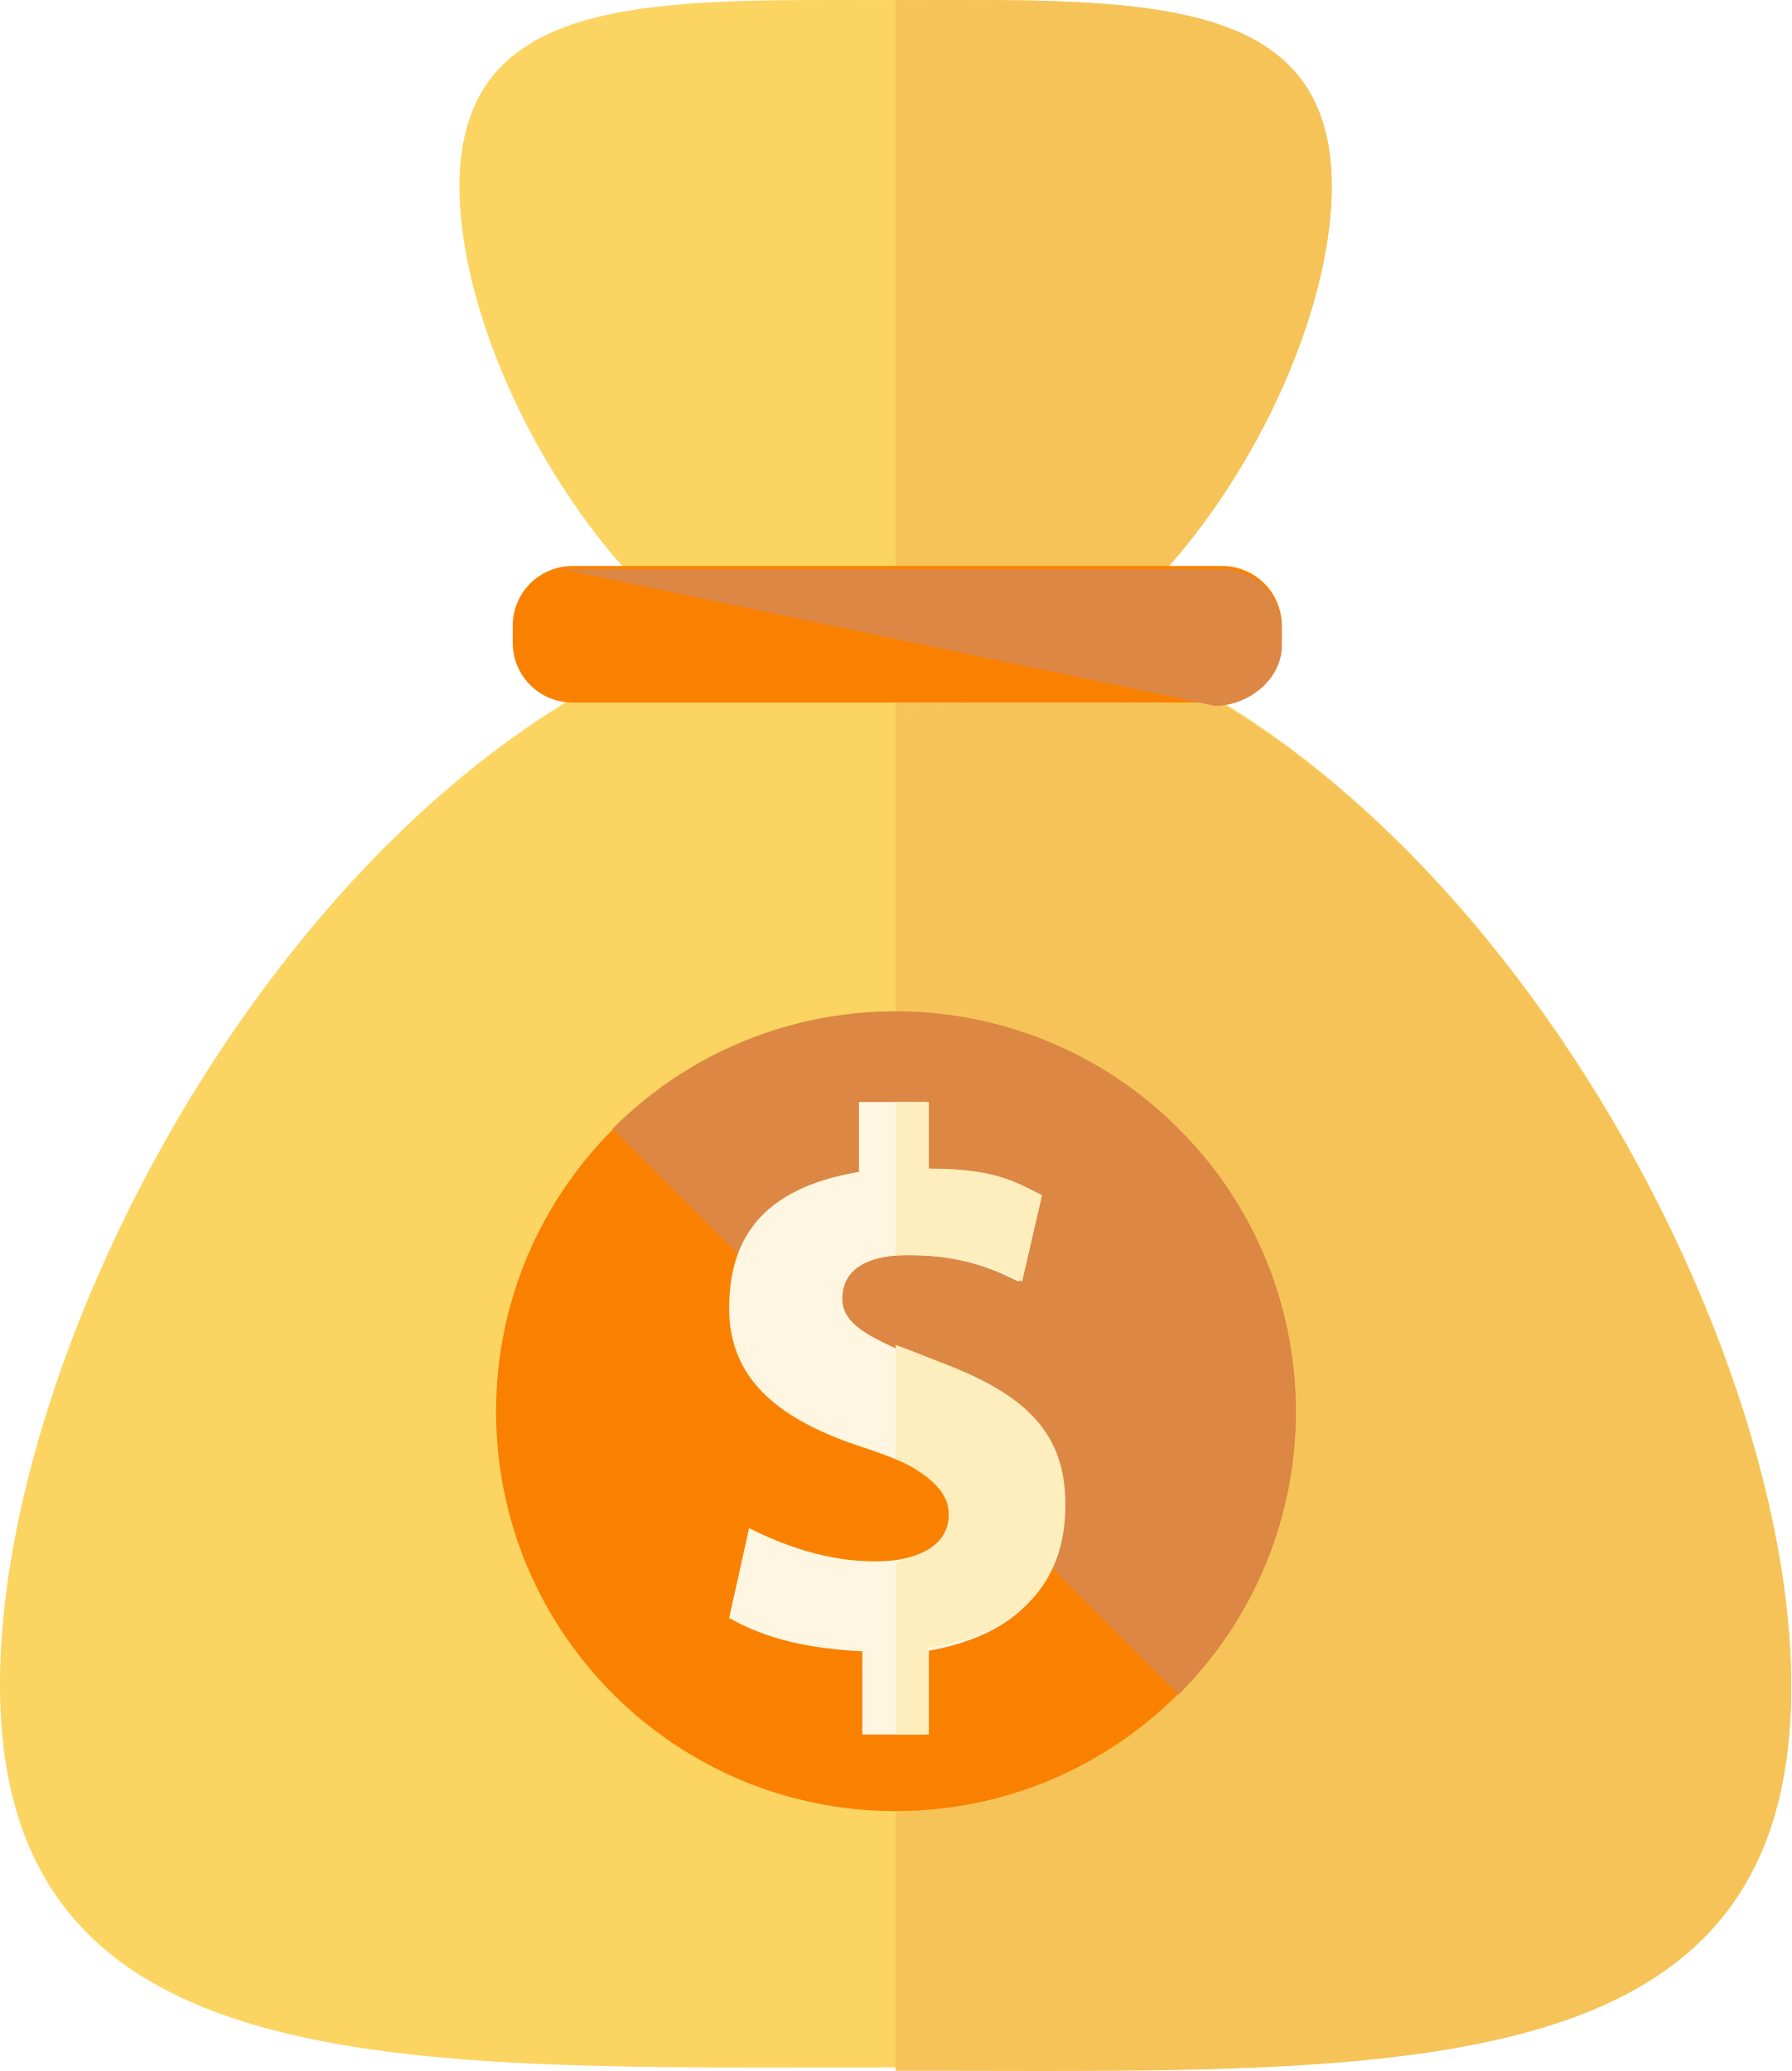
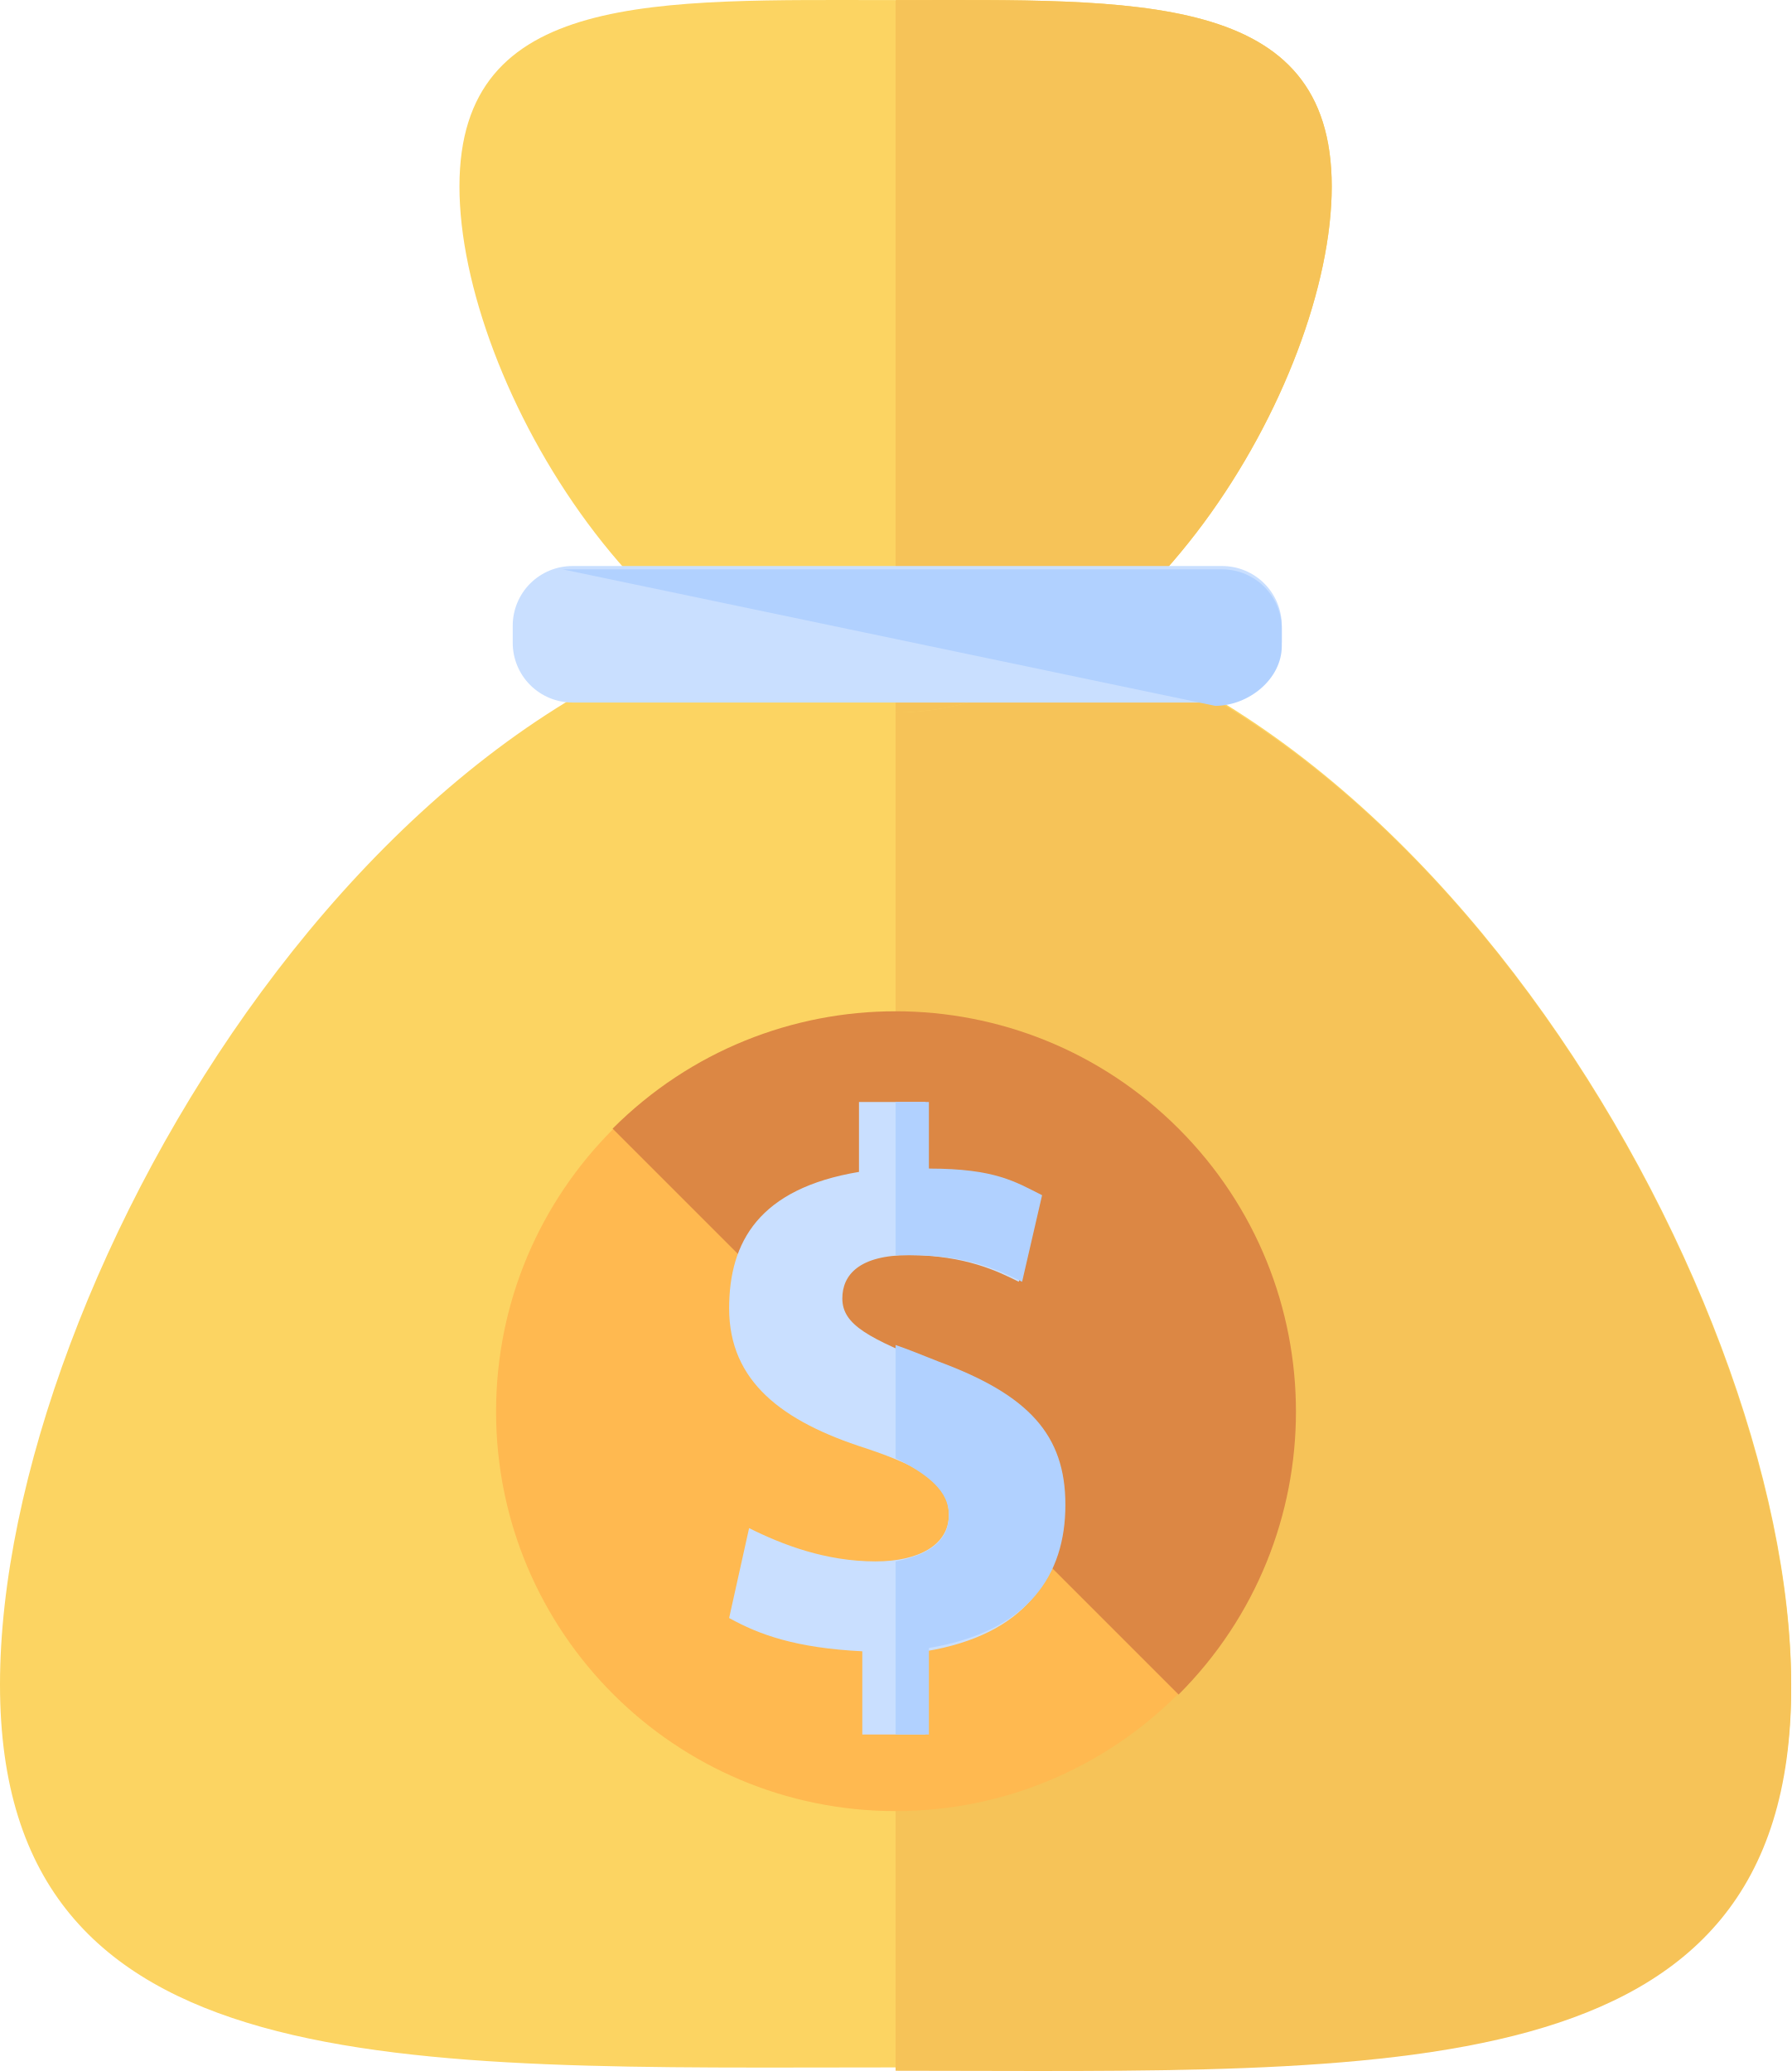
<svg xmlns="http://www.w3.org/2000/svg" viewBox="0 0 1319.283 1525.52">
  <defs>
    <style>
      .cls-1 {
        fill: #fcd462;
      }

      .cls-2 {
        fill: #f6c358;
      }

      .cls-3 {
-         fill: #FA8100;
+         fill: #c9dfff;
      }

      .cls-4 {
-         fill: #dc8744;
+         fill: #b1d1ff;
      }

      .cls-5 {
-         fill: #fff6e1;
+         fill: #ffb950;
      }

      .cls-6 {
-         fill: #ffeebd;
+         fill: #dc8744;
      }
    </style>
  </defs>
  <g id="money-bag" transform="translate(-33.64)">
    <path id="Path_848" data-name="Path 848" class="cls-1" d="M1352.923,941.788c0,299.17-294.264,282-659.642,282s-659.642,14.713-659.642-282C33.64,642.619,327.9,144.82,693.282,144.82,1058.659,147.272,1352.923,645.071,1352.923,941.788Z" transform="translate(0 299.093)" />
    <path id="Path_849" data-name="Path 849" class="cls-2" d="M248.84,145.62c365.378,0,659.642,497.8,659.642,796.968s-294.264,282-659.642,282" transform="translate(444.442 300.745)" />
    <path id="Path_850" data-name="Path 850" class="cls-1" d="M144.04,137.386C144.04-7.294,288.72.062,465.278.062S786.516-7.294,786.516,137.386,641.836,524.835,465.278,524.835,144.04,282.066,144.04,137.386Z" transform="translate(228.004 0)" />
    <path id="Path_851" data-name="Path 851" class="cls-2" d="M248.84.062C425.4.062,570.078-7.294,570.078,137.386S425.4,524.835,248.84,524.835" transform="translate(444.442 0)" />
    <path id="Path_852" data-name="Path 852" class="cls-3" d="M720.846,192.421a43.956,43.956,0,0,1-44.14,44.14H200.979a43.956,43.956,0,0,1-44.139-44.14V180.16a43.956,43.956,0,0,1,44.139-44.14H679.158a43.956,43.956,0,0,1,44.14,44.14v12.261Z" transform="translate(254.439 280.918)" />
    <path id="Path_853" data-name="Path 853" class="cls-4" d="M168.84,136.82H654.375a43.956,43.956,0,0,1,44.139,44.14v12.261c0,24.522-24.522,44.14-49.044,44.14" transform="translate(279.222 282.57)" />
-     <path id="Path_858" data-name="Path 858" class="cls-3" d="M294.264,0C456.781,0,588.528,131.747,588.528,294.265S456.781,588.531,294.264,588.531,0,456.784,0,294.265,131.746,0,294.264,0Z" transform="translate(399.018 745.534)" />
-     <path id="Path_854" data-name="Path 854" class="cls-4" d="M180.84,329.46c115.253-115.254,301.62-115.254,416.874,0s115.254,301.622,0,416.876" transform="translate(304.005 501.901)" />
-     <path id="Path_855" data-name="Path 855" class="cls-5" d="M306.928,730.74V669.434c-49.044-2.451-76.018-12.26-98.088-24.522l14.713-66.21c24.522,12.261,56.4,24.522,93.184,24.522,31.878,0,53.948-12.26,53.948-34.331s-17.165-34.331-61.3-49.044c-61.305-19.617-100.54-49.044-100.54-102.992,0-49.044,22.07-88.28,95.636-100.541v-51.5H353.52v49.044c49.044,2.453,66.209,9.81,83.375,19.618l-14.713,63.758c-14.713-7.357-39.235-19.618-80.922-19.618-36.783,0-49.044,14.713-49.044,31.879,0,19.617,19.617,29.426,68.661,49.044,66.21,24.523,93.184,53.949,93.184,105.445s-26.974,93.184-100.54,105.444V730.74Z" transform="translate(361.832 546.924)" />
+     <path id="Path_858" data-name="Path 858" class="cls-5" d="M294.264,0C456.781,0,588.528,131.747,588.528,294.265S456.781,588.531,294.264,588.531,0,456.784,0,294.265,131.746,0,294.264,0Z" transform="translate(399.018 745.534)" />
+     <path id="Path_854" data-name="Path 854" class="cls-6" d="M180.84,329.46c115.253-115.254,301.62-115.254,416.874,0s115.254,301.622,0,416.876" transform="translate(304.005 501.901)" />
+     <path id="Path_855" data-name="Path 855" class="cls-3" d="M306.928,730.74V669.434c-49.044-2.451-76.018-12.26-98.088-24.522l14.713-66.21c24.522,12.261,56.4,24.522,93.184,24.522,31.878,0,53.948-12.26,53.948-34.331s-17.165-34.331-61.3-49.044c-61.305-19.617-100.54-49.044-100.54-102.992,0-49.044,22.07-88.28,95.636-100.541v-51.5H353.52v49.044c49.044,2.453,66.209,9.81,83.375,19.618l-14.713,63.758c-14.713-7.357-39.235-19.618-80.922-19.618-36.783,0-49.044,14.713-49.044,31.879,0,19.617,19.617,29.426,68.661,49.044,66.21,24.523,93.184,53.949,93.184,105.445s-26.974,93.184-100.54,105.444V730.74Z" transform="translate(361.832 546.924)" />
    <g id="Group_895" data-name="Group 895" transform="translate(693.282 811.744)">
-       <path id="Path_856" data-name="Path 856" class="cls-6" d="M248.84,264.82v112.8H261.1c41.688,0,66.21,12.261,80.923,19.618l14.713-63.758c-19.618-9.808-34.331-19.618-83.375-19.618V264.82Z" transform="translate(-248.84 -264.82)" />
-       <path id="Path_857" data-name="Path 857" class="cls-6" d="M280.719,335.481c-12.261-4.9-24.523-9.808-31.879-12.261V406.6c24.522,12.261,39.235,24.522,39.235,41.688,0,19.617-14.713,29.426-39.235,34.33V610.129h24.522V546.372c73.566-12.261,100.54-53.948,100.54-105.445S346.928,360,280.719,335.481Z" transform="translate(-248.84 -144.208)" />
+       <path id="Path_856" data-name="Path 856" class="cls-4" d="M248.84,264.82v112.8H261.1c41.688,0,66.21,12.261,80.923,19.618l14.713-63.758c-19.618-9.808-34.331-19.618-83.375-19.618V264.82Z" transform="translate(-248.84 -264.82)" />
+       <path id="Path_857" data-name="Path 857" class="cls-4" d="M280.719,335.481c-12.261-4.9-24.523-9.808-31.879-12.261V406.6c24.522,12.261,39.235,24.522,39.235,41.688,0,19.617-14.713,29.426-39.235,34.33V610.129h24.522V546.372c73.566-12.261,100.54-53.948,100.54-105.445S346.928,360,280.719,335.481Z" transform="translate(-248.84 -144.208)" />
    </g>
  </g>
</svg>
